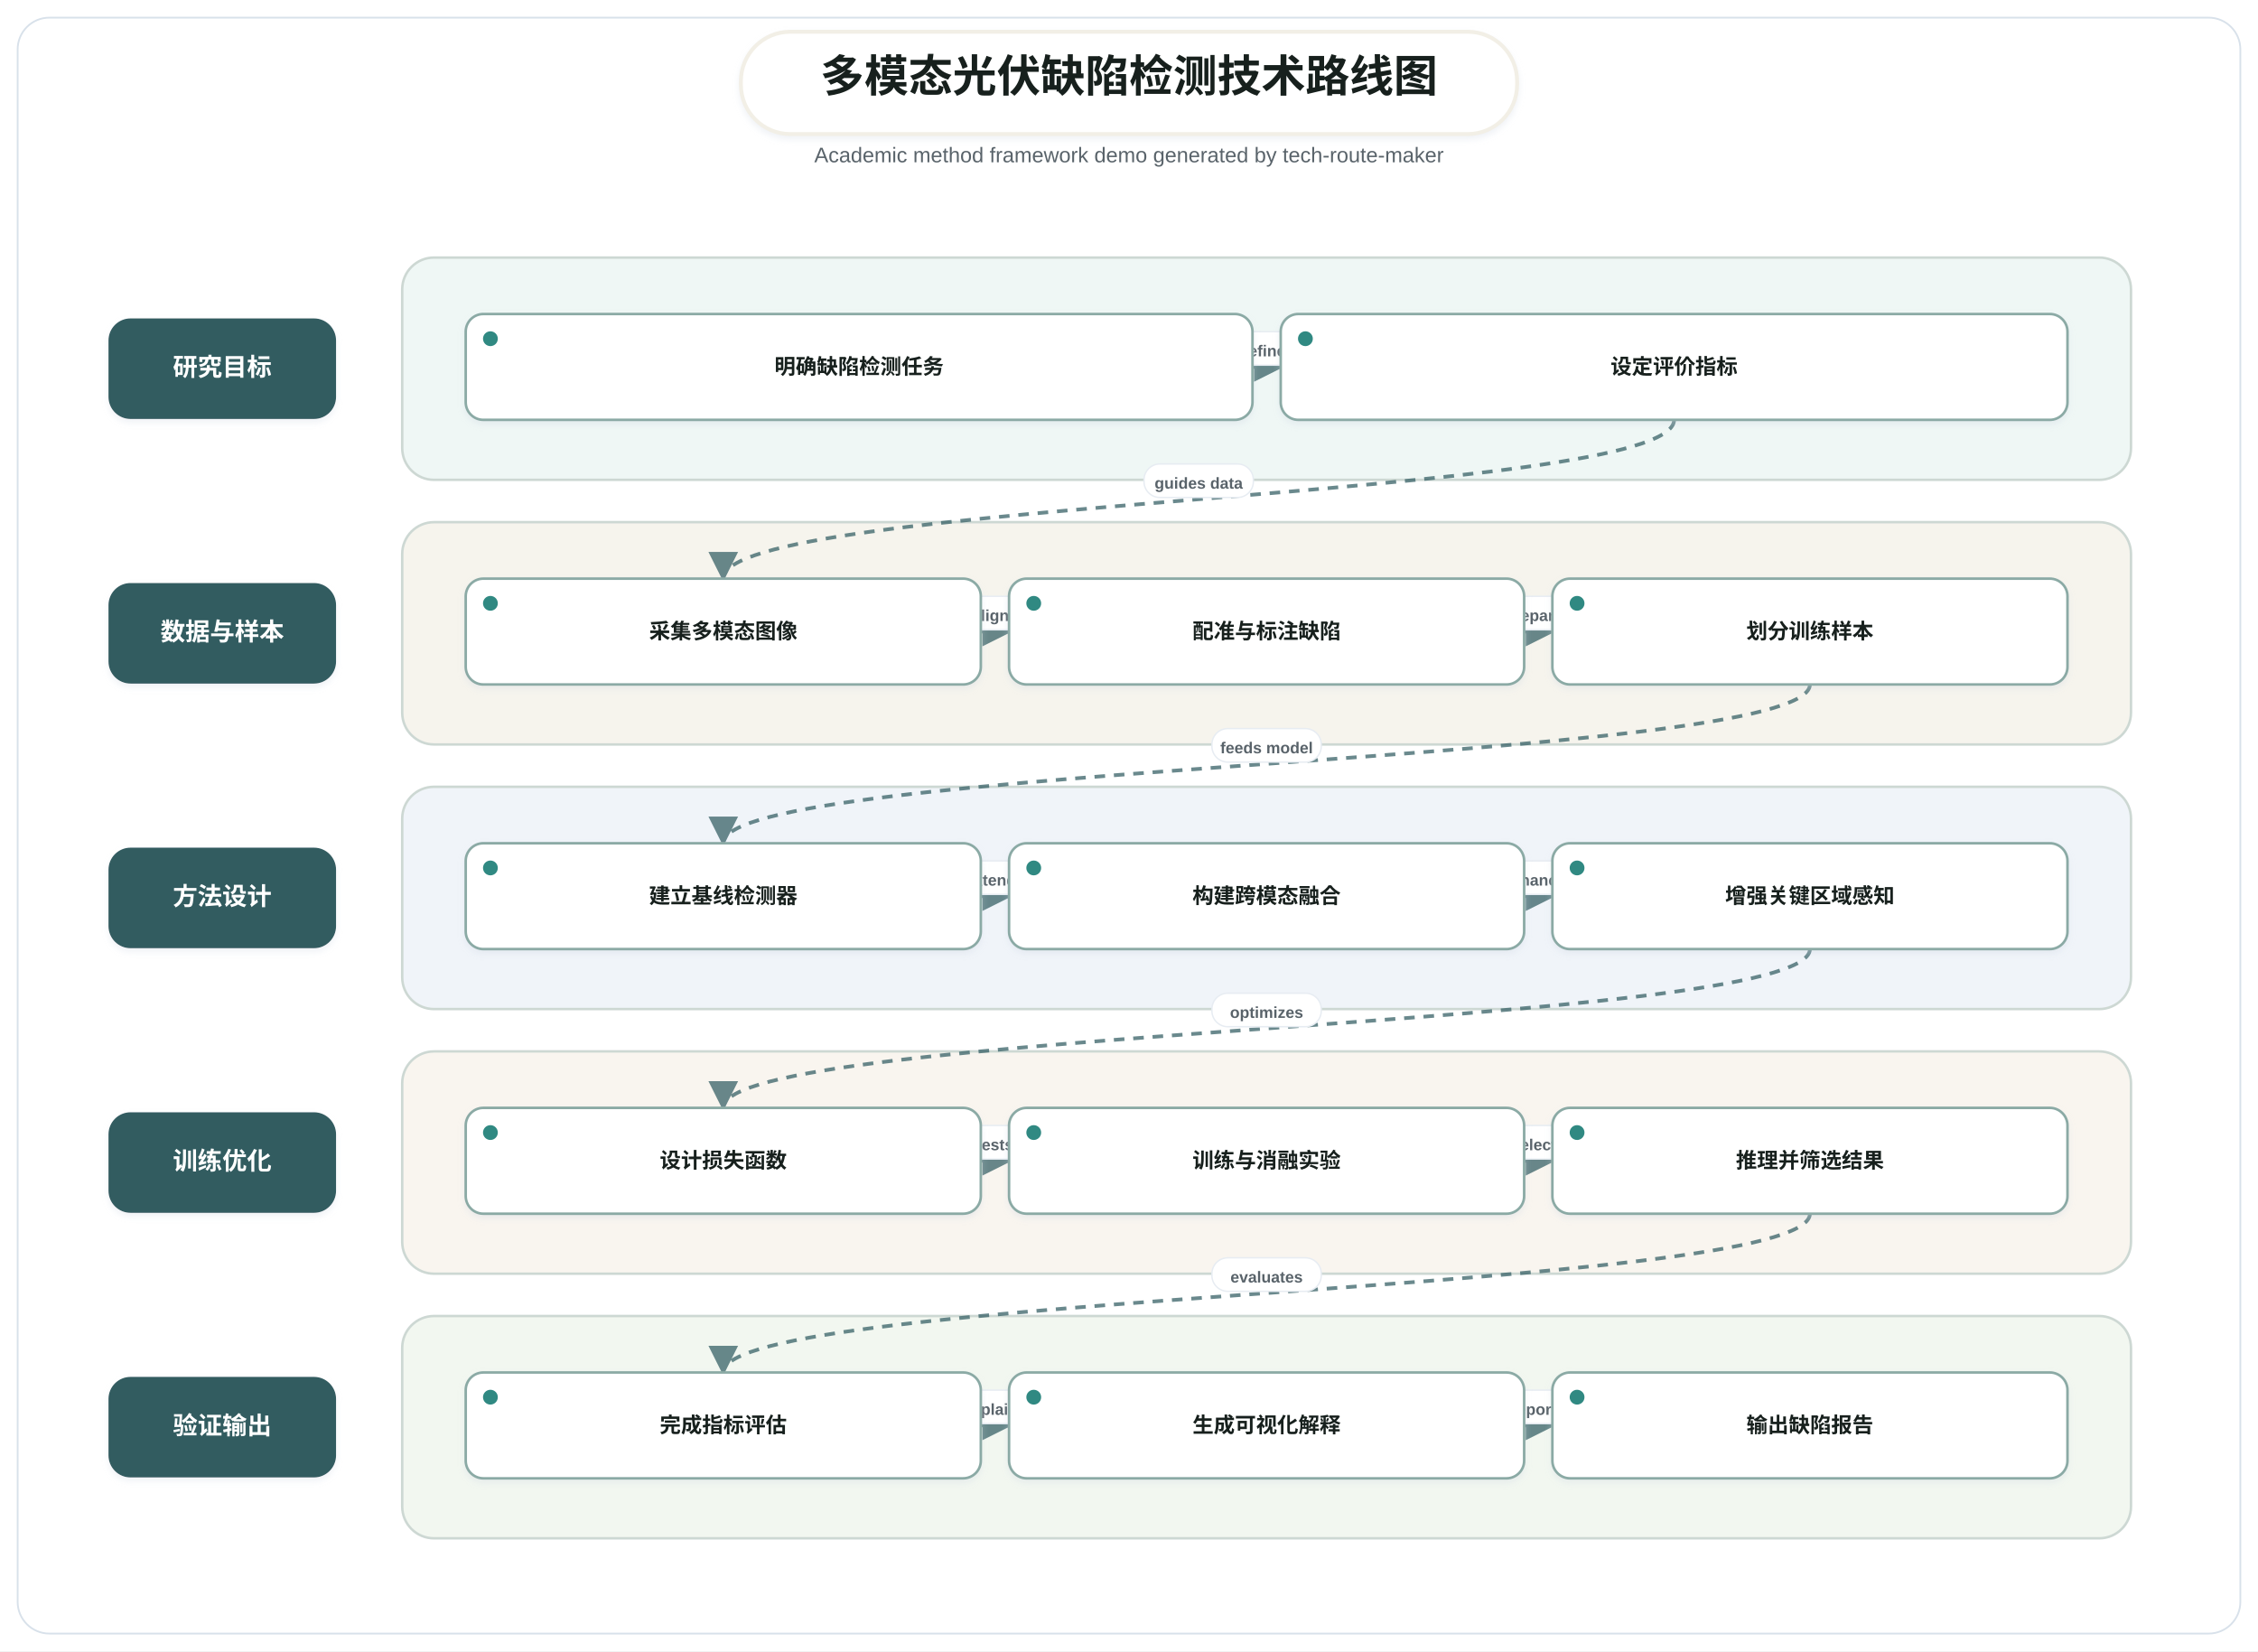
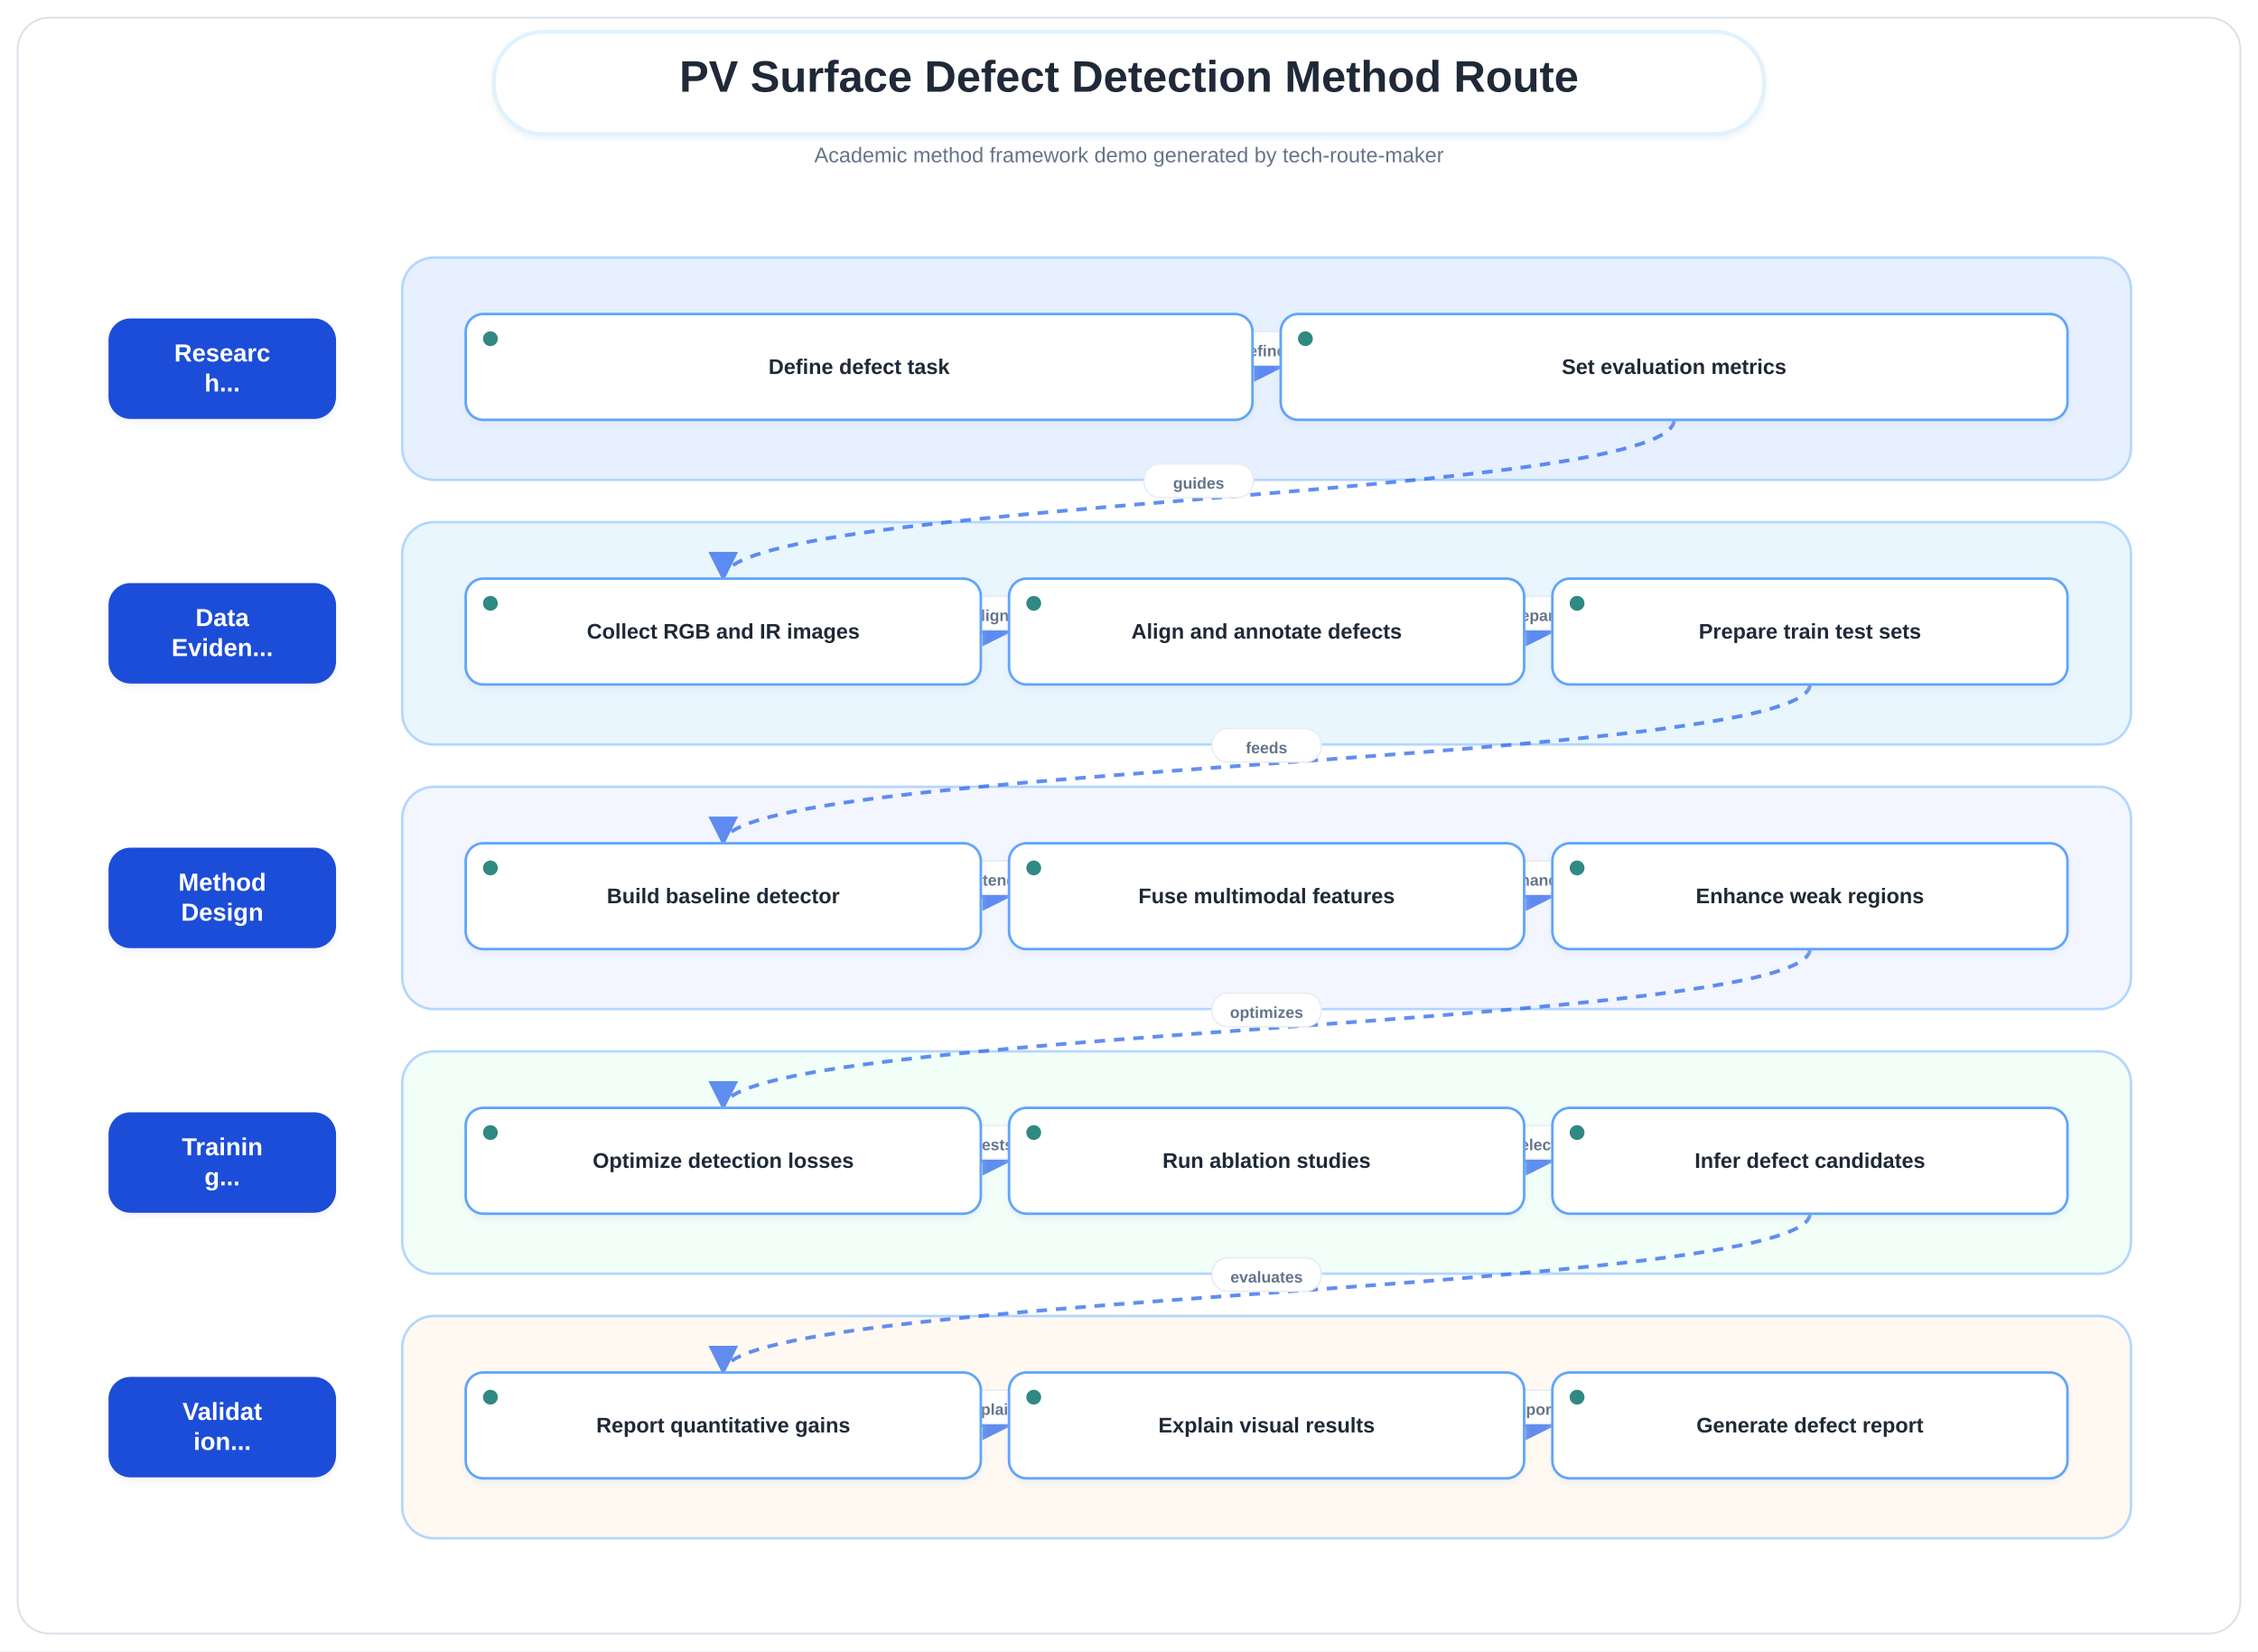
<svg xmlns="http://www.w3.org/2000/svg" width="1280" height="936" viewBox="0 0 1280 936">
  <defs>
    <marker id="arrow" viewBox="0 0 10 10" refX="9" refY="5" markerWidth="8" markerHeight="8" orient="auto-start-reverse">
-       <path d="M 0 0 L 10 5 L 0 10 z" fill="#315C61" />
+       <path d="M 0 0 L 10 5 L 0 10 z" fill="#2563EB" />
    </marker>
    <filter id="softShadow" x="-20%" y="-20%" width="140%" height="140%">
      <feDropShadow dx="0" dy="2" stdDeviation="2" flood-color="#CBD5E1" flood-opacity="0.32" />
    </filter>
  </defs>
  <rect width="100%" height="100%" fill="#FFFFFF" />
  <rect x="10.0" y="10.0" width="1260.0" height="916.0" rx="18" fill="none" stroke="#D8E1EA" stroke-width="1.0" />
-   <rect x="420.0" y="18.0" width="440.0" height="58.0" rx="28" fill="#FFFFFF" stroke="#F2EFE6" stroke-width="2.2" filter="url(#softShadow)" />
-   <text x="640.0" y="52.0" text-anchor="middle" font-size="25" font-family="Arial, Helvetica, sans-serif" font-weight="700" fill="#17201D">多模态光伏缺陷检测技术路线图</text>
-   <text x="640.0" y="92.0" text-anchor="middle" font-size="12" font-family="Arial, Helvetica, sans-serif" font-weight="400" fill="#59636A">Academic method framework demo generated by tech-route-maker</text>
-   <rect x="228.0" y="146.0" width="980.0" height="126.0" rx="18" fill="#E8F3F1" stroke="#B8C7C1" stroke-width="1.4" opacity="0.70" />
-   <rect x="62.0" y="181.0" width="128.0" height="56.0" rx="12" fill="#315C61" stroke="#315C61" stroke-width="1.0" filter="url(#softShadow)" />
-   <text x="126.0" y="213.0" text-anchor="middle" font-size="14" font-family="Arial, Helvetica, sans-serif" font-weight="700" fill="#FFFFFF">研究目标</text>
-   <rect x="228.0" y="296.0" width="980.0" height="126.0" rx="18" fill="#F2EFE6" stroke="#B8C7C1" stroke-width="1.4" opacity="0.70" />
-   <rect x="62.0" y="331.0" width="128.0" height="56.0" rx="12" fill="#315C61" stroke="#315C61" stroke-width="1.0" filter="url(#softShadow)" />
-   <text x="126.0" y="363.0" text-anchor="middle" font-size="14" font-family="Arial, Helvetica, sans-serif" font-weight="700" fill="#FFFFFF">数据与样本</text>
-   <rect x="228.0" y="446.0" width="980.0" height="126.0" rx="18" fill="#EAF0F6" stroke="#B8C7C1" stroke-width="1.4" opacity="0.70" />
-   <rect x="62.0" y="481.0" width="128.0" height="56.0" rx="12" fill="#315C61" stroke="#315C61" stroke-width="1.0" filter="url(#softShadow)" />
-   <text x="126.0" y="513.0" text-anchor="middle" font-size="14" font-family="Arial, Helvetica, sans-serif" font-weight="700" fill="#FFFFFF">方法设计</text>
-   <rect x="228.0" y="596.0" width="980.0" height="126.0" rx="18" fill="#F6F1E8" stroke="#B8C7C1" stroke-width="1.4" opacity="0.70" />
-   <rect x="62.0" y="631.0" width="128.0" height="56.0" rx="12" fill="#315C61" stroke="#315C61" stroke-width="1.0" filter="url(#softShadow)" />
-   <text x="126.0" y="663.0" text-anchor="middle" font-size="14" font-family="Arial, Helvetica, sans-serif" font-weight="700" fill="#FFFFFF">训练优化</text>
-   <rect x="228.0" y="746.0" width="980.0" height="126.0" rx="18" fill="#EDF4EA" stroke="#B8C7C1" stroke-width="1.4" opacity="0.70" />
-   <rect x="62.0" y="781.0" width="128.0" height="56.0" rx="12" fill="#315C61" stroke="#315C61" stroke-width="1.0" filter="url(#softShadow)" />
-   <text x="126.0" y="813.0" text-anchor="middle" font-size="14" font-family="Arial, Helvetica, sans-serif" font-weight="700" fill="#FFFFFF">验证输出</text>
-   <path d="M 710.0 208.0 C 718.0 208.0, 718.0 208.0, 726.0 208.0" fill="none" stroke="#315C61" stroke-width="2.1" marker-end="url(#arrow)" opacity="0.72" />
+   <rect x="280.0" y="18.0" width="720.0" height="58.0" rx="28" fill="#FFFFFF" stroke="#E0F2FE" stroke-width="2.2" filter="url(#softShadow)" />
+   <text x="640.0" y="52.0" text-anchor="middle" font-size="25" font-family="Arial, Helvetica, sans-serif" font-weight="700" fill="#1F2937">PV Surface Defect Detection Method Route</text>
+   <text x="640.0" y="92.0" text-anchor="middle" font-size="12" font-family="Arial, Helvetica, sans-serif" font-weight="400" fill="#64748B">Academic method framework demo generated by tech-route-maker</text>
+   <rect x="228.0" y="146.0" width="980.0" height="126.0" rx="18" fill="#DBEAFE" stroke="#93C5FD" stroke-width="1.4" opacity="0.70" />
+   <rect x="62.0" y="181.0" width="128.0" height="56.0" rx="12" fill="#1D4ED8" stroke="#1D4ED8" stroke-width="1.0" filter="url(#softShadow)" />
+   <text x="126.0" y="204.9" text-anchor="middle" font-size="14" font-family="Arial, Helvetica, sans-serif" font-weight="700" fill="#FFFFFF">Researc</text>
+   <text x="126.0" y="221.9" text-anchor="middle" font-size="14" font-family="Arial, Helvetica, sans-serif" font-weight="700" fill="#FFFFFF">h...</text>
+   <rect x="228.0" y="296.0" width="980.0" height="126.0" rx="18" fill="#E0F2FE" stroke="#93C5FD" stroke-width="1.4" opacity="0.70" />
+   <rect x="62.0" y="331.0" width="128.0" height="56.0" rx="12" fill="#1D4ED8" stroke="#1D4ED8" stroke-width="1.0" filter="url(#softShadow)" />
+   <text x="126.0" y="354.9" text-anchor="middle" font-size="14" font-family="Arial, Helvetica, sans-serif" font-weight="700" fill="#FFFFFF">Data</text>
+   <text x="126.0" y="371.9" text-anchor="middle" font-size="14" font-family="Arial, Helvetica, sans-serif" font-weight="700" fill="#FFFFFF">Eviden...</text>
+   <rect x="228.0" y="446.0" width="980.0" height="126.0" rx="18" fill="#EEF2FF" stroke="#93C5FD" stroke-width="1.4" opacity="0.70" />
+   <rect x="62.0" y="481.0" width="128.0" height="56.0" rx="12" fill="#1D4ED8" stroke="#1D4ED8" stroke-width="1.0" filter="url(#softShadow)" />
+   <text x="126.0" y="504.9" text-anchor="middle" font-size="14" font-family="Arial, Helvetica, sans-serif" font-weight="700" fill="#FFFFFF">Method</text>
+   <text x="126.0" y="521.9" text-anchor="middle" font-size="14" font-family="Arial, Helvetica, sans-serif" font-weight="700" fill="#FFFFFF">Design</text>
+   <rect x="228.0" y="596.0" width="980.0" height="126.0" rx="18" fill="#ECFDF5" stroke="#93C5FD" stroke-width="1.4" opacity="0.70" />
+   <rect x="62.0" y="631.0" width="128.0" height="56.0" rx="12" fill="#1D4ED8" stroke="#1D4ED8" stroke-width="1.0" filter="url(#softShadow)" />
+   <text x="126.0" y="654.9" text-anchor="middle" font-size="14" font-family="Arial, Helvetica, sans-serif" font-weight="700" fill="#FFFFFF">Trainin</text>
+   <text x="126.0" y="671.9" text-anchor="middle" font-size="14" font-family="Arial, Helvetica, sans-serif" font-weight="700" fill="#FFFFFF">g...</text>
+   <rect x="228.0" y="746.0" width="980.0" height="126.0" rx="18" fill="#FFF7ED" stroke="#93C5FD" stroke-width="1.4" opacity="0.70" />
+   <rect x="62.0" y="781.0" width="128.0" height="56.0" rx="12" fill="#1D4ED8" stroke="#1D4ED8" stroke-width="1.0" filter="url(#softShadow)" />
+   <text x="126.0" y="804.9" text-anchor="middle" font-size="14" font-family="Arial, Helvetica, sans-serif" font-weight="700" fill="#FFFFFF">Validat</text>
+   <text x="126.0" y="821.9" text-anchor="middle" font-size="14" font-family="Arial, Helvetica, sans-serif" font-weight="700" fill="#FFFFFF">ion...</text>
+   <path d="M 710.0 208.0 C 718.0 208.0, 718.0 208.0, 726.0 208.0" fill="none" stroke="#2563EB" stroke-width="2.1" marker-end="url(#arrow)" opacity="0.72" />
  <rect x="687.0" y="188.0" width="62.0" height="19.0" rx="9" fill="#FFFFFF" stroke="#E7ECF2" stroke-width="0.8" />
-   <text x="718.0" y="202.0" text-anchor="middle" font-size="9" font-family="Arial, Helvetica, sans-serif" font-weight="600" fill="#59636A">defines</text>
-   <path d="M 949.0 238.0 C 949.0 283.0, 410.0 283.0, 410.0 328.0" fill="none" stroke="#315C61" stroke-width="2.1" marker-end="url(#arrow)" opacity="0.72" stroke-dasharray="6 5" />
+   <text x="718.0" y="202.0" text-anchor="middle" font-size="9" font-family="Arial, Helvetica, sans-serif" font-weight="600" fill="#64748B">defines</text>
+   <path d="M 949.0 238.0 C 949.0 283.0, 410.0 283.0, 410.0 328.0" fill="none" stroke="#2563EB" stroke-width="2.1" marker-end="url(#arrow)" opacity="0.72" stroke-dasharray="6 5" />
  <rect x="648.5" y="263.0" width="62.0" height="19.0" rx="9" fill="#FFFFFF" stroke="#E7ECF2" stroke-width="0.8" />
-   <text x="679.5" y="277.0" text-anchor="middle" font-size="9" font-family="Arial, Helvetica, sans-serif" font-weight="600" fill="#59636A">guides data</text>
-   <path d="M 556.0 358.0 C 564.0 358.0, 564.0 358.0, 572.0 358.0" fill="none" stroke="#315C61" stroke-width="2.1" marker-end="url(#arrow)" opacity="0.72" />
+   <text x="679.5" y="277.0" text-anchor="middle" font-size="9" font-family="Arial, Helvetica, sans-serif" font-weight="600" fill="#64748B">guides</text>
+   <path d="M 556.0 358.0 C 564.0 358.0, 564.0 358.0, 572.0 358.0" fill="none" stroke="#2563EB" stroke-width="2.1" marker-end="url(#arrow)" opacity="0.72" />
  <rect x="533.0" y="338.0" width="62.0" height="19.0" rx="9" fill="#FFFFFF" stroke="#E7ECF2" stroke-width="0.8" />
-   <text x="564.0" y="352.0" text-anchor="middle" font-size="9" font-family="Arial, Helvetica, sans-serif" font-weight="600" fill="#59636A">aligns</text>
-   <path d="M 864.0 358.0 C 872.0 358.0, 872.0 358.0, 880.0 358.0" fill="none" stroke="#315C61" stroke-width="2.1" marker-end="url(#arrow)" opacity="0.72" />
+   <text x="564.0" y="352.0" text-anchor="middle" font-size="9" font-family="Arial, Helvetica, sans-serif" font-weight="600" fill="#64748B">aligns</text>
+   <path d="M 864.0 358.0 C 872.0 358.0, 872.0 358.0, 880.0 358.0" fill="none" stroke="#2563EB" stroke-width="2.1" marker-end="url(#arrow)" opacity="0.72" />
  <rect x="841.0" y="338.0" width="62.0" height="19.0" rx="9" fill="#FFFFFF" stroke="#E7ECF2" stroke-width="0.8" />
-   <text x="872.0" y="352.0" text-anchor="middle" font-size="9" font-family="Arial, Helvetica, sans-serif" font-weight="600" fill="#59636A">prepares</text>
-   <path d="M 1026.0 388.0 C 1026.0 433.0, 410.0 433.0, 410.0 478.0" fill="none" stroke="#315C61" stroke-width="2.1" marker-end="url(#arrow)" opacity="0.72" stroke-dasharray="6 5" />
+   <text x="872.0" y="352.0" text-anchor="middle" font-size="9" font-family="Arial, Helvetica, sans-serif" font-weight="600" fill="#64748B">prepares</text>
+   <path d="M 1026.0 388.0 C 1026.0 433.0, 410.0 433.0, 410.0 478.0" fill="none" stroke="#2563EB" stroke-width="2.1" marker-end="url(#arrow)" opacity="0.72" stroke-dasharray="6 5" />
  <rect x="687.0" y="413.0" width="62.0" height="19.0" rx="9" fill="#FFFFFF" stroke="#E7ECF2" stroke-width="0.8" />
-   <text x="718.0" y="427.0" text-anchor="middle" font-size="9" font-family="Arial, Helvetica, sans-serif" font-weight="600" fill="#59636A">feeds model</text>
-   <path d="M 556.0 508.0 C 564.0 508.0, 564.0 508.0, 572.0 508.0" fill="none" stroke="#315C61" stroke-width="2.1" marker-end="url(#arrow)" opacity="0.72" />
+   <text x="718.0" y="427.0" text-anchor="middle" font-size="9" font-family="Arial, Helvetica, sans-serif" font-weight="600" fill="#64748B">feeds</text>
+   <path d="M 556.0 508.0 C 564.0 508.0, 564.0 508.0, 572.0 508.0" fill="none" stroke="#2563EB" stroke-width="2.1" marker-end="url(#arrow)" opacity="0.72" />
  <rect x="533.0" y="488.0" width="62.0" height="19.0" rx="9" fill="#FFFFFF" stroke="#E7ECF2" stroke-width="0.8" />
-   <text x="564.0" y="502.0" text-anchor="middle" font-size="9" font-family="Arial, Helvetica, sans-serif" font-weight="600" fill="#59636A">extends</text>
-   <path d="M 864.0 508.0 C 872.0 508.0, 872.0 508.0, 880.0 508.0" fill="none" stroke="#315C61" stroke-width="2.1" marker-end="url(#arrow)" opacity="0.72" />
+   <text x="564.0" y="502.0" text-anchor="middle" font-size="9" font-family="Arial, Helvetica, sans-serif" font-weight="600" fill="#64748B">extends</text>
+   <path d="M 864.0 508.0 C 872.0 508.0, 872.0 508.0, 880.0 508.0" fill="none" stroke="#2563EB" stroke-width="2.1" marker-end="url(#arrow)" opacity="0.72" />
  <rect x="841.0" y="488.0" width="62.0" height="19.0" rx="9" fill="#FFFFFF" stroke="#E7ECF2" stroke-width="0.8" />
-   <text x="872.0" y="502.0" text-anchor="middle" font-size="9" font-family="Arial, Helvetica, sans-serif" font-weight="600" fill="#59636A">enhances</text>
-   <path d="M 1026.0 538.0 C 1026.0 583.0, 410.0 583.0, 410.0 628.0" fill="none" stroke="#315C61" stroke-width="2.1" marker-end="url(#arrow)" opacity="0.72" stroke-dasharray="6 5" />
+   <text x="872.0" y="502.0" text-anchor="middle" font-size="9" font-family="Arial, Helvetica, sans-serif" font-weight="600" fill="#64748B">enhances</text>
+   <path d="M 1026.0 538.0 C 1026.0 583.0, 410.0 583.0, 410.0 628.0" fill="none" stroke="#2563EB" stroke-width="2.1" marker-end="url(#arrow)" opacity="0.72" stroke-dasharray="6 5" />
  <rect x="687.0" y="563.0" width="62.0" height="19.0" rx="9" fill="#FFFFFF" stroke="#E7ECF2" stroke-width="0.8" />
-   <text x="718.0" y="577.0" text-anchor="middle" font-size="9" font-family="Arial, Helvetica, sans-serif" font-weight="600" fill="#59636A">optimizes</text>
-   <path d="M 556.0 658.0 C 564.0 658.0, 564.0 658.0, 572.0 658.0" fill="none" stroke="#315C61" stroke-width="2.1" marker-end="url(#arrow)" opacity="0.72" />
+   <text x="718.0" y="577.0" text-anchor="middle" font-size="9" font-family="Arial, Helvetica, sans-serif" font-weight="600" fill="#64748B">optimizes</text>
+   <path d="M 556.0 658.0 C 564.0 658.0, 564.0 658.0, 572.0 658.0" fill="none" stroke="#2563EB" stroke-width="2.1" marker-end="url(#arrow)" opacity="0.72" />
  <rect x="533.0" y="638.0" width="62.0" height="19.0" rx="9" fill="#FFFFFF" stroke="#E7ECF2" stroke-width="0.8" />
-   <text x="564.0" y="652.0" text-anchor="middle" font-size="9" font-family="Arial, Helvetica, sans-serif" font-weight="600" fill="#59636A">tests</text>
-   <path d="M 864.0 658.0 C 872.0 658.0, 872.0 658.0, 880.0 658.0" fill="none" stroke="#315C61" stroke-width="2.1" marker-end="url(#arrow)" opacity="0.72" />
+   <text x="564.0" y="652.0" text-anchor="middle" font-size="9" font-family="Arial, Helvetica, sans-serif" font-weight="600" fill="#64748B">tests</text>
+   <path d="M 864.0 658.0 C 872.0 658.0, 872.0 658.0, 880.0 658.0" fill="none" stroke="#2563EB" stroke-width="2.1" marker-end="url(#arrow)" opacity="0.72" />
  <rect x="841.0" y="638.0" width="62.0" height="19.0" rx="9" fill="#FFFFFF" stroke="#E7ECF2" stroke-width="0.8" />
-   <text x="872.0" y="652.0" text-anchor="middle" font-size="9" font-family="Arial, Helvetica, sans-serif" font-weight="600" fill="#59636A">selects</text>
-   <path d="M 1026.0 688.0 C 1026.0 733.0, 410.0 733.0, 410.0 778.0" fill="none" stroke="#315C61" stroke-width="2.1" marker-end="url(#arrow)" opacity="0.72" stroke-dasharray="6 5" />
+   <text x="872.0" y="652.0" text-anchor="middle" font-size="9" font-family="Arial, Helvetica, sans-serif" font-weight="600" fill="#64748B">selects</text>
+   <path d="M 1026.0 688.0 C 1026.0 733.0, 410.0 733.0, 410.0 778.0" fill="none" stroke="#2563EB" stroke-width="2.1" marker-end="url(#arrow)" opacity="0.72" stroke-dasharray="6 5" />
  <rect x="687.0" y="713.0" width="62.0" height="19.0" rx="9" fill="#FFFFFF" stroke="#E7ECF2" stroke-width="0.8" />
-   <text x="718.0" y="727.0" text-anchor="middle" font-size="9" font-family="Arial, Helvetica, sans-serif" font-weight="600" fill="#59636A">evaluates</text>
-   <path d="M 556.0 808.0 C 564.0 808.0, 564.0 808.0, 572.0 808.0" fill="none" stroke="#315C61" stroke-width="2.1" marker-end="url(#arrow)" opacity="0.72" />
+   <text x="718.0" y="727.0" text-anchor="middle" font-size="9" font-family="Arial, Helvetica, sans-serif" font-weight="600" fill="#64748B">evaluates</text>
+   <path d="M 556.0 808.0 C 564.0 808.0, 564.0 808.0, 572.0 808.0" fill="none" stroke="#2563EB" stroke-width="2.1" marker-end="url(#arrow)" opacity="0.72" />
  <rect x="533.0" y="788.0" width="62.0" height="19.0" rx="9" fill="#FFFFFF" stroke="#E7ECF2" stroke-width="0.8" />
-   <text x="564.0" y="802.0" text-anchor="middle" font-size="9" font-family="Arial, Helvetica, sans-serif" font-weight="600" fill="#59636A">explains</text>
-   <path d="M 864.0 808.0 C 872.0 808.0, 872.0 808.0, 880.0 808.0" fill="none" stroke="#315C61" stroke-width="2.1" marker-end="url(#arrow)" opacity="0.72" />
+   <text x="564.0" y="802.0" text-anchor="middle" font-size="9" font-family="Arial, Helvetica, sans-serif" font-weight="600" fill="#64748B">explains</text>
+   <path d="M 864.0 808.0 C 872.0 808.0, 872.0 808.0, 880.0 808.0" fill="none" stroke="#2563EB" stroke-width="2.1" marker-end="url(#arrow)" opacity="0.72" />
  <rect x="841.0" y="788.0" width="62.0" height="19.0" rx="9" fill="#FFFFFF" stroke="#E7ECF2" stroke-width="0.8" />
-   <text x="872.0" y="802.0" text-anchor="middle" font-size="9" font-family="Arial, Helvetica, sans-serif" font-weight="600" fill="#59636A">reports</text>
-   <g class="node" data-node="objective_task" style="cursor:pointer">
-     <rect x="264.0" y="178.0" width="446.0" height="60.0" rx="10" fill="#FFFFFF" stroke="#8BAAA5" stroke-width="1.45" filter="url(#softShadow)" />
+   <text x="872.0" y="802.0" text-anchor="middle" font-size="9" font-family="Arial, Helvetica, sans-serif" font-weight="600" fill="#64748B">reports</text>
+   <g class="node" data-node="goal_task" style="cursor:pointer">
+     <rect x="264.0" y="178.0" width="446.0" height="60.0" rx="10" fill="#FFFFFF" stroke="#60A5FA" stroke-width="1.45" filter="url(#softShadow)" />
    <circle cx="278.0" cy="192.0" r="4.2" fill="#0F766E" opacity="0.86" />
-     <text x="487.0" y="212.0" text-anchor="middle" font-size="12" font-family="Arial, Helvetica, sans-serif" font-weight="600" fill="#17201D">明确缺陷检测任务</text>
+     <text x="487.0" y="212.0" text-anchor="middle" font-size="12" font-family="Arial, Helvetica, sans-serif" font-weight="600" fill="#1F2937">Define defect task</text>
  </g>
-   <g class="node" data-node="objective_metrics" style="cursor:pointer">
-     <rect x="726.0" y="178.0" width="446.0" height="60.0" rx="10" fill="#FFFFFF" stroke="#8BAAA5" stroke-width="1.45" filter="url(#softShadow)" />
+   <g class="node" data-node="goal_metric" style="cursor:pointer">
+     <rect x="726.0" y="178.0" width="446.0" height="60.0" rx="10" fill="#FFFFFF" stroke="#60A5FA" stroke-width="1.45" filter="url(#softShadow)" />
    <circle cx="740.0" cy="192.0" r="4.2" fill="#0F766E" opacity="0.86" />
-     <text x="949.0" y="212.0" text-anchor="middle" font-size="12" font-family="Arial, Helvetica, sans-serif" font-weight="600" fill="#17201D">设定评价指标</text>
+     <text x="949.0" y="212.0" text-anchor="middle" font-size="12" font-family="Arial, Helvetica, sans-serif" font-weight="600" fill="#1F2937">Set evaluation metrics</text>
  </g>
-   <g class="node" data-node="data_capture" style="cursor:pointer">
-     <rect x="264.0" y="328.0" width="292.0" height="60.0" rx="10" fill="#FFFFFF" stroke="#8BAAA5" stroke-width="1.45" filter="url(#softShadow)" />
+   <g class="node" data-node="data_collect" style="cursor:pointer">
+     <rect x="264.0" y="328.0" width="292.0" height="60.0" rx="10" fill="#FFFFFF" stroke="#60A5FA" stroke-width="1.45" filter="url(#softShadow)" />
    <circle cx="278.0" cy="342.0" r="4.2" fill="#0F766E" opacity="0.86" />
-     <text x="410.0" y="362.0" text-anchor="middle" font-size="12" font-family="Arial, Helvetica, sans-serif" font-weight="600" fill="#17201D">采集多模态图像</text>
+     <text x="410.0" y="362.0" text-anchor="middle" font-size="12" font-family="Arial, Helvetica, sans-serif" font-weight="600" fill="#1F2937">Collect RGB and IR images</text>
  </g>
  <g class="node" data-node="data_align" style="cursor:pointer">
-     <rect x="572.0" y="328.0" width="292.0" height="60.0" rx="10" fill="#FFFFFF" stroke="#8BAAA5" stroke-width="1.45" filter="url(#softShadow)" />
+     <rect x="572.0" y="328.0" width="292.0" height="60.0" rx="10" fill="#FFFFFF" stroke="#60A5FA" stroke-width="1.45" filter="url(#softShadow)" />
    <circle cx="586.0" cy="342.0" r="4.2" fill="#0F766E" opacity="0.86" />
-     <text x="718.0" y="362.0" text-anchor="middle" font-size="12" font-family="Arial, Helvetica, sans-serif" font-weight="600" fill="#17201D">配准与标注缺陷</text>
+     <text x="718.0" y="362.0" text-anchor="middle" font-size="12" font-family="Arial, Helvetica, sans-serif" font-weight="600" fill="#1F2937">Align and annotate defects</text>
  </g>
  <g class="node" data-node="data_split" style="cursor:pointer">
-     <rect x="880.0" y="328.0" width="292.0" height="60.0" rx="10" fill="#FFFFFF" stroke="#8BAAA5" stroke-width="1.45" filter="url(#softShadow)" />
+     <rect x="880.0" y="328.0" width="292.0" height="60.0" rx="10" fill="#FFFFFF" stroke="#60A5FA" stroke-width="1.45" filter="url(#softShadow)" />
    <circle cx="894.0" cy="342.0" r="4.2" fill="#0F766E" opacity="0.86" />
-     <text x="1026.0" y="362.0" text-anchor="middle" font-size="12" font-family="Arial, Helvetica, sans-serif" font-weight="600" fill="#17201D">划分训练样本</text>
+     <text x="1026.0" y="362.0" text-anchor="middle" font-size="12" font-family="Arial, Helvetica, sans-serif" font-weight="600" fill="#1F2937">Prepare train test sets</text>
  </g>
  <g class="node" data-node="method_baseline" style="cursor:pointer">
-     <rect x="264.0" y="478.0" width="292.0" height="60.0" rx="10" fill="#FFFFFF" stroke="#8BAAA5" stroke-width="1.45" filter="url(#softShadow)" />
+     <rect x="264.0" y="478.0" width="292.0" height="60.0" rx="10" fill="#FFFFFF" stroke="#60A5FA" stroke-width="1.45" filter="url(#softShadow)" />
    <circle cx="278.0" cy="492.0" r="4.2" fill="#0F766E" opacity="0.86" />
-     <text x="410.0" y="512.0" text-anchor="middle" font-size="12" font-family="Arial, Helvetica, sans-serif" font-weight="600" fill="#17201D">建立基线检测器</text>
+     <text x="410.0" y="512.0" text-anchor="middle" font-size="12" font-family="Arial, Helvetica, sans-serif" font-weight="600" fill="#1F2937">Build baseline detector</text>
  </g>
  <g class="node" data-node="method_fusion" style="cursor:pointer">
-     <rect x="572.0" y="478.0" width="292.0" height="60.0" rx="10" fill="#FFFFFF" stroke="#8BAAA5" stroke-width="1.45" filter="url(#softShadow)" />
+     <rect x="572.0" y="478.0" width="292.0" height="60.0" rx="10" fill="#FFFFFF" stroke="#60A5FA" stroke-width="1.45" filter="url(#softShadow)" />
    <circle cx="586.0" cy="492.0" r="4.2" fill="#0F766E" opacity="0.86" />
-     <text x="718.0" y="512.0" text-anchor="middle" font-size="12" font-family="Arial, Helvetica, sans-serif" font-weight="600" fill="#17201D">构建跨模态融合</text>
+     <text x="718.0" y="512.0" text-anchor="middle" font-size="12" font-family="Arial, Helvetica, sans-serif" font-weight="600" fill="#1F2937">Fuse multimodal features</text>
  </g>
  <g class="node" data-node="method_attention" style="cursor:pointer">
-     <rect x="880.0" y="478.0" width="292.0" height="60.0" rx="10" fill="#FFFFFF" stroke="#8BAAA5" stroke-width="1.45" filter="url(#softShadow)" />
+     <rect x="880.0" y="478.0" width="292.0" height="60.0" rx="10" fill="#FFFFFF" stroke="#60A5FA" stroke-width="1.45" filter="url(#softShadow)" />
    <circle cx="894.0" cy="492.0" r="4.2" fill="#0F766E" opacity="0.86" />
-     <text x="1026.0" y="512.0" text-anchor="middle" font-size="12" font-family="Arial, Helvetica, sans-serif" font-weight="600" fill="#17201D">增强关键区域感知</text>
+     <text x="1026.0" y="512.0" text-anchor="middle" font-size="12" font-family="Arial, Helvetica, sans-serif" font-weight="600" fill="#1F2937">Enhance weak regions</text>
  </g>
  <g class="node" data-node="training_loss" style="cursor:pointer">
-     <rect x="264.0" y="628.0" width="292.0" height="60.0" rx="10" fill="#FFFFFF" stroke="#8BAAA5" stroke-width="1.45" filter="url(#softShadow)" />
+     <rect x="264.0" y="628.0" width="292.0" height="60.0" rx="10" fill="#FFFFFF" stroke="#60A5FA" stroke-width="1.45" filter="url(#softShadow)" />
    <circle cx="278.0" cy="642.0" r="4.2" fill="#0F766E" opacity="0.86" />
-     <text x="410.0" y="662.0" text-anchor="middle" font-size="12" font-family="Arial, Helvetica, sans-serif" font-weight="600" fill="#17201D">设计损失函数</text>
+     <text x="410.0" y="662.0" text-anchor="middle" font-size="12" font-family="Arial, Helvetica, sans-serif" font-weight="600" fill="#1F2937">Optimize detection losses</text>
  </g>
  <g class="node" data-node="training_ablation" style="cursor:pointer">
-     <rect x="572.0" y="628.0" width="292.0" height="60.0" rx="10" fill="#FFFFFF" stroke="#8BAAA5" stroke-width="1.45" filter="url(#softShadow)" />
+     <rect x="572.0" y="628.0" width="292.0" height="60.0" rx="10" fill="#FFFFFF" stroke="#60A5FA" stroke-width="1.45" filter="url(#softShadow)" />
    <circle cx="586.0" cy="642.0" r="4.2" fill="#0F766E" opacity="0.86" />
-     <text x="718.0" y="662.0" text-anchor="middle" font-size="12" font-family="Arial, Helvetica, sans-serif" font-weight="600" fill="#17201D">训练与消融实验</text>
+     <text x="718.0" y="662.0" text-anchor="middle" font-size="12" font-family="Arial, Helvetica, sans-serif" font-weight="600" fill="#1F2937">Run ablation studies</text>
  </g>
  <g class="node" data-node="training_infer" style="cursor:pointer">
-     <rect x="880.0" y="628.0" width="292.0" height="60.0" rx="10" fill="#FFFFFF" stroke="#8BAAA5" stroke-width="1.45" filter="url(#softShadow)" />
+     <rect x="880.0" y="628.0" width="292.0" height="60.0" rx="10" fill="#FFFFFF" stroke="#60A5FA" stroke-width="1.45" filter="url(#softShadow)" />
    <circle cx="894.0" cy="642.0" r="4.2" fill="#0F766E" opacity="0.86" />
-     <text x="1026.0" y="662.0" text-anchor="middle" font-size="12" font-family="Arial, Helvetica, sans-serif" font-weight="600" fill="#17201D">推理并筛选结果</text>
+     <text x="1026.0" y="662.0" text-anchor="middle" font-size="12" font-family="Arial, Helvetica, sans-serif" font-weight="600" fill="#1F2937">Infer defect candidates</text>
  </g>
  <g class="node" data-node="output_metrics" style="cursor:pointer">
-     <rect x="264.0" y="778.0" width="292.0" height="60.0" rx="10" fill="#FFFFFF" stroke="#8BAAA5" stroke-width="1.45" filter="url(#softShadow)" />
+     <rect x="264.0" y="778.0" width="292.0" height="60.0" rx="10" fill="#FFFFFF" stroke="#60A5FA" stroke-width="1.45" filter="url(#softShadow)" />
    <circle cx="278.0" cy="792.0" r="4.2" fill="#0F766E" opacity="0.86" />
-     <text x="410.0" y="812.0" text-anchor="middle" font-size="12" font-family="Arial, Helvetica, sans-serif" font-weight="600" fill="#17201D">完成指标评估</text>
+     <text x="410.0" y="812.0" text-anchor="middle" font-size="12" font-family="Arial, Helvetica, sans-serif" font-weight="600" fill="#1F2937">Report quantitative gains</text>
  </g>
  <g class="node" data-node="output_visual" style="cursor:pointer">
-     <rect x="572.0" y="778.0" width="292.0" height="60.0" rx="10" fill="#FFFFFF" stroke="#8BAAA5" stroke-width="1.45" filter="url(#softShadow)" />
+     <rect x="572.0" y="778.0" width="292.0" height="60.0" rx="10" fill="#FFFFFF" stroke="#60A5FA" stroke-width="1.45" filter="url(#softShadow)" />
    <circle cx="586.0" cy="792.0" r="4.2" fill="#0F766E" opacity="0.86" />
-     <text x="718.0" y="812.0" text-anchor="middle" font-size="12" font-family="Arial, Helvetica, sans-serif" font-weight="600" fill="#17201D">生成可视化解释</text>
+     <text x="718.0" y="812.0" text-anchor="middle" font-size="12" font-family="Arial, Helvetica, sans-serif" font-weight="600" fill="#1F2937">Explain visual results</text>
  </g>
  <g class="node" data-node="output_report" style="cursor:pointer">
-     <rect x="880.0" y="778.0" width="292.0" height="60.0" rx="10" fill="#FFFFFF" stroke="#8BAAA5" stroke-width="1.45" filter="url(#softShadow)" />
+     <rect x="880.0" y="778.0" width="292.0" height="60.0" rx="10" fill="#FFFFFF" stroke="#60A5FA" stroke-width="1.45" filter="url(#softShadow)" />
    <circle cx="894.0" cy="792.0" r="4.2" fill="#0F766E" opacity="0.86" />
-     <text x="1026.0" y="812.0" text-anchor="middle" font-size="12" font-family="Arial, Helvetica, sans-serif" font-weight="600" fill="#17201D">输出缺陷报告</text>
+     <text x="1026.0" y="812.0" text-anchor="middle" font-size="12" font-family="Arial, Helvetica, sans-serif" font-weight="600" fill="#1F2937">Generate defect report</text>
  </g>
</svg>
